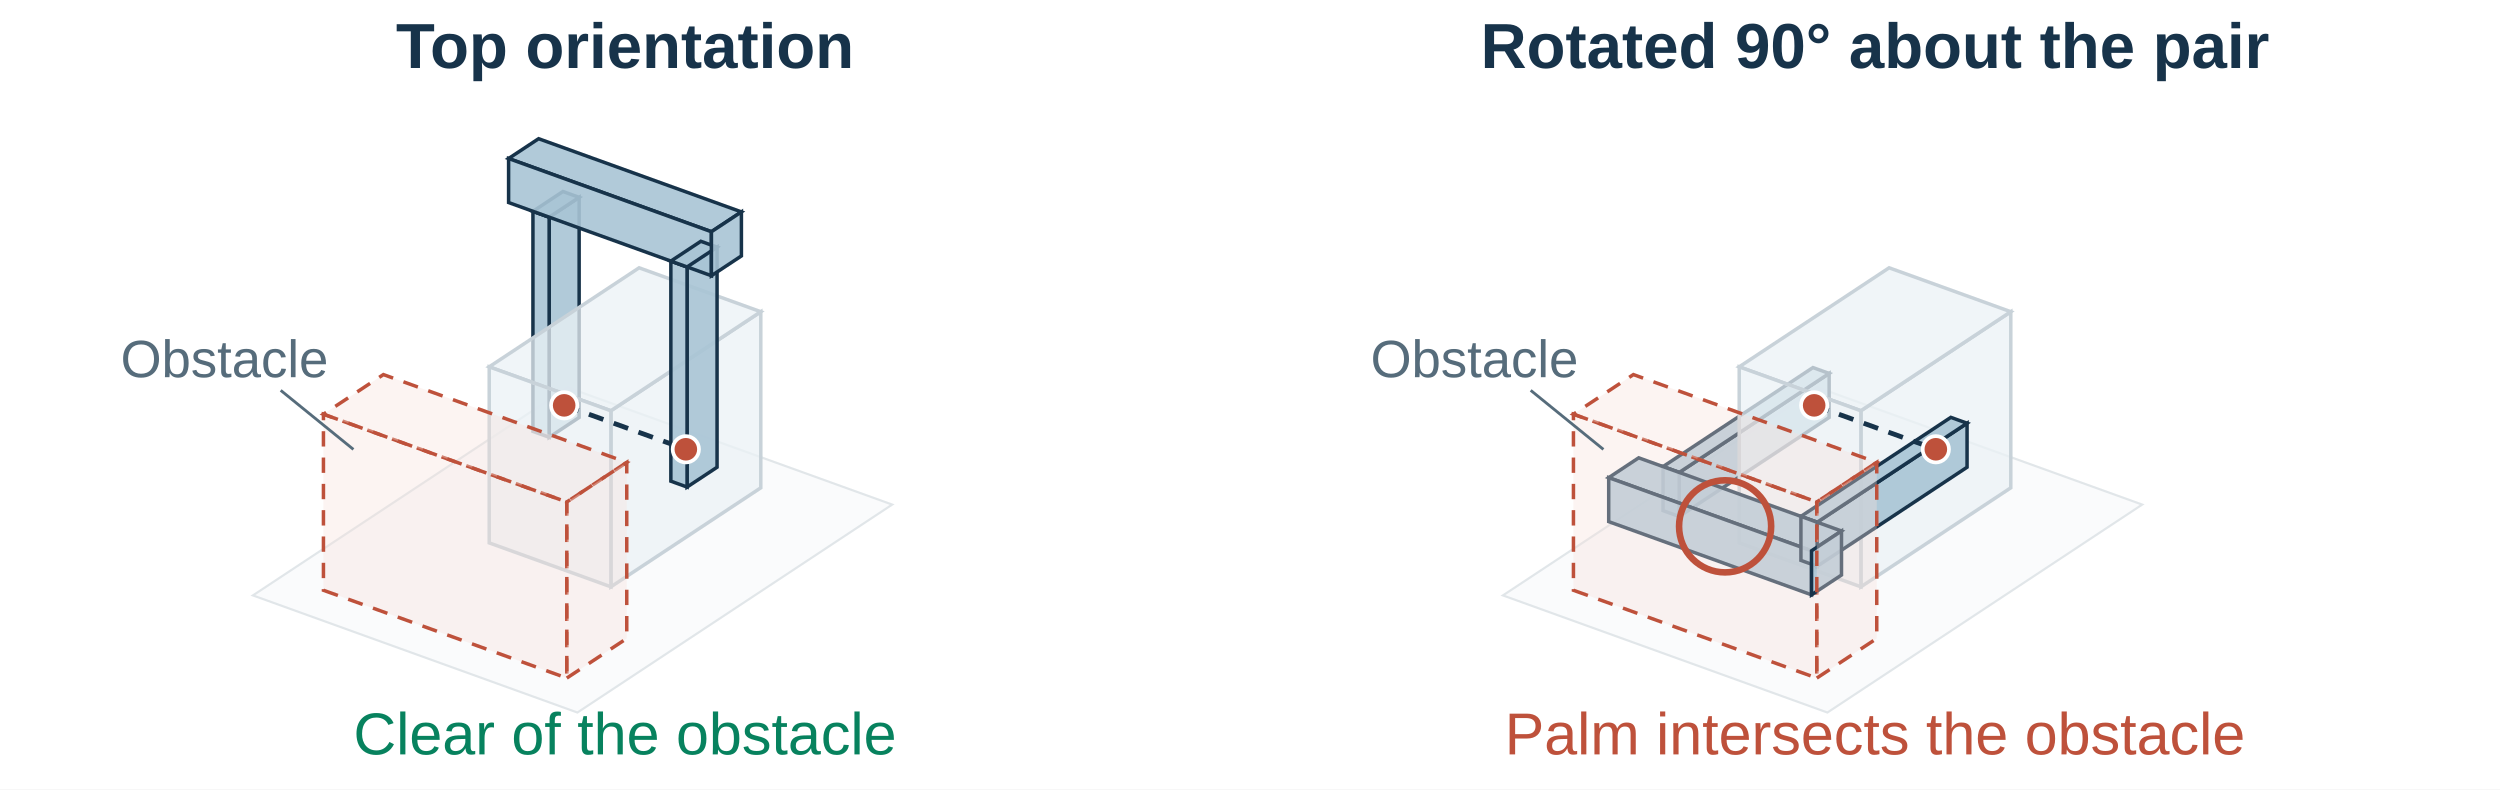
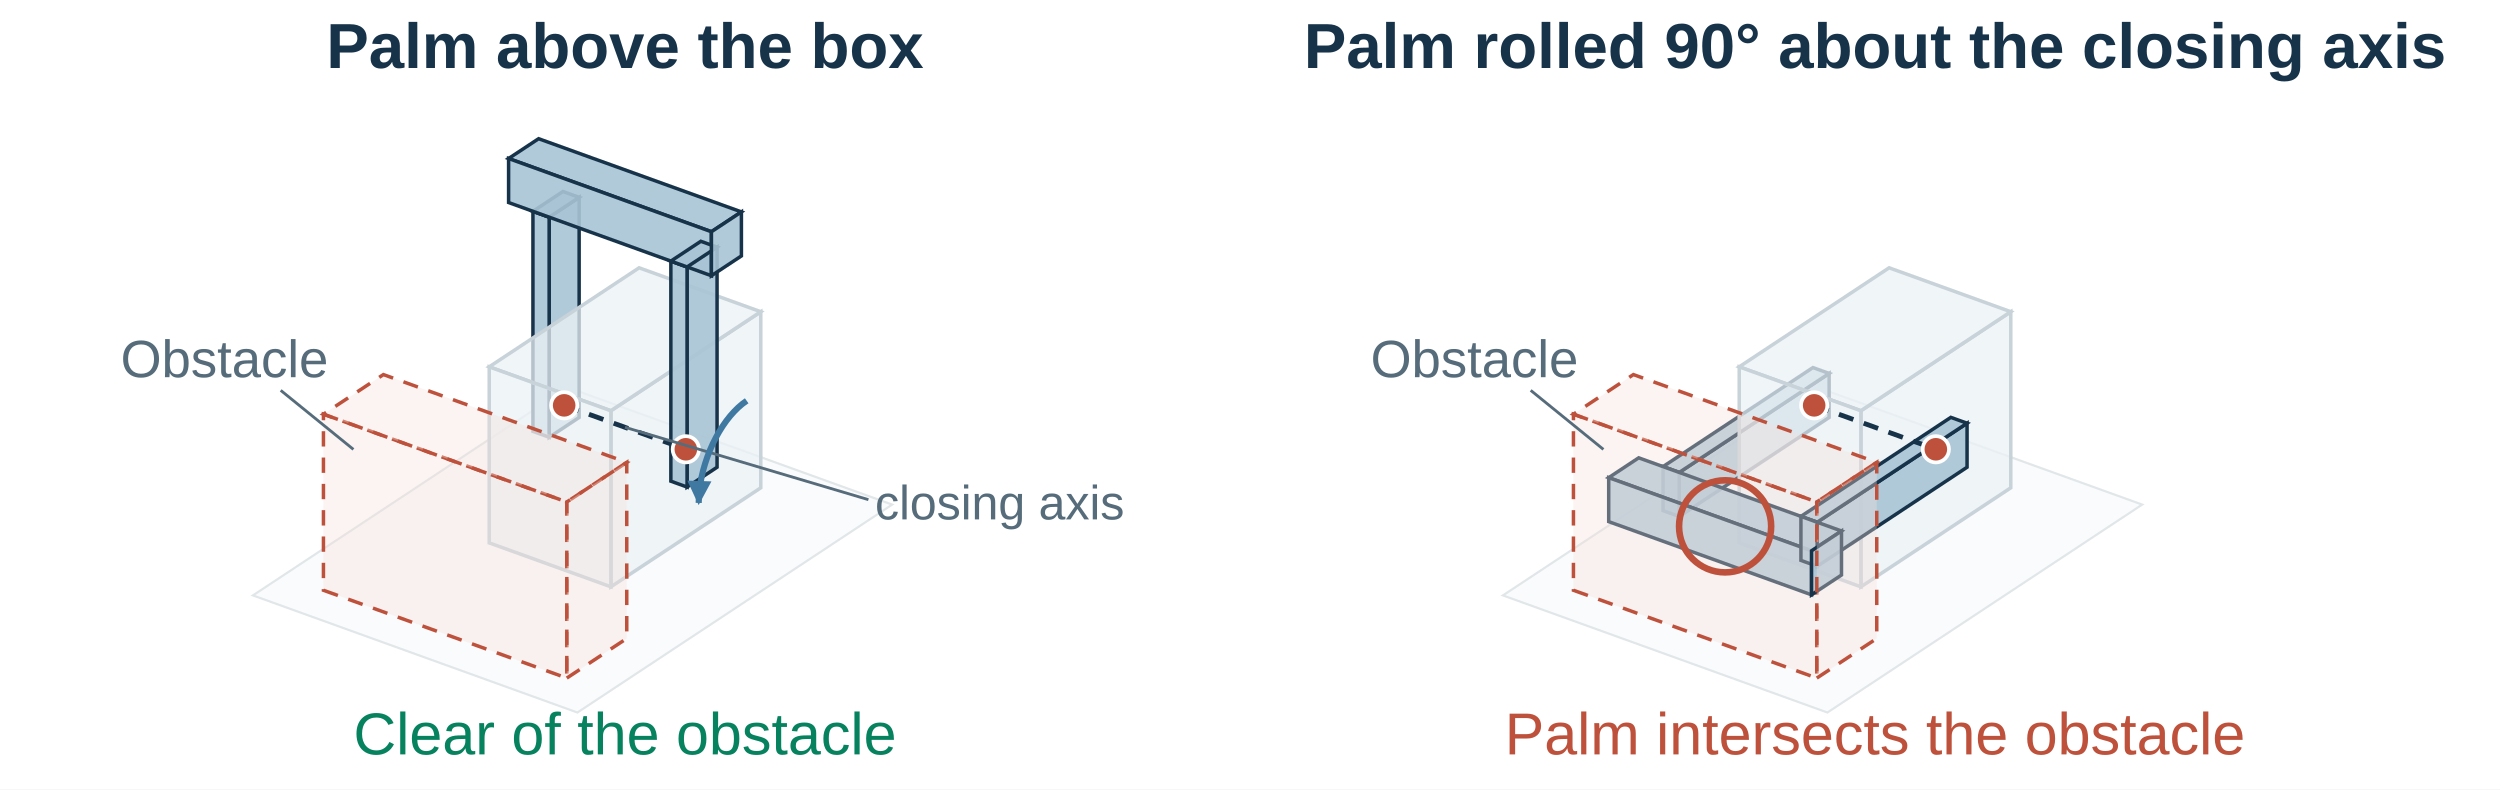
<svg xmlns="http://www.w3.org/2000/svg" width="1140" height="360" viewBox="0 0 1140 360" role="img">
  <style>text{font-family:Arial,Helvetica,sans-serif}</style>
  <rect width="1140" height="360" fill="white" />
  <defs>
    <marker id="navy" markerWidth="11" markerHeight="11" refX="10" refY="5.5" orient="auto" markerUnits="userSpaceOnUse">
      <path d="M0,0L11,5.5L0,11Z" fill="#17334a" />
    </marker>
    <marker id="slate" markerWidth="11" markerHeight="11" refX="10" refY="5.5" orient="auto" markerUnits="userSpaceOnUse">
      <path d="M0,0L11,5.5L0,11Z" fill="#566c7b" />
    </marker>
    <marker id="coral" markerWidth="11" markerHeight="11" refX="10" refY="5.5" orient="auto" markerUnits="userSpaceOnUse">
      <path d="M0,0L11,5.5L0,11Z" fill="#be513b" />
    </marker>
    <marker id="green" markerWidth="11" markerHeight="11" refX="10" refY="5.5" orient="auto" markerUnits="userSpaceOnUse">
      <path d="M0,0L11,5.5L0,11Z" fill="#07825e" />
    </marker>
    <marker id="blue" markerWidth="11" markerHeight="11" refX="10" refY="5.5" orient="auto" markerUnits="userSpaceOnUse">
      <path d="M0,0L11,5.5L0,11Z" fill="#3f78a1" />
    </marker>
  </defs>
-   <text x="285.00" y="31.00" font-size="29" fill="#17334a" text-anchor="middle" font-weight="bold">Top orientation</text>
+   <text x="285.00" y="31.00" font-size="29" fill="#17334a" text-anchor="middle" font-weight="bold">Palm above the box</text>
  <polygon points="115.32,271.51 263.29,324.91 406.83,230.09 258.86,176.70" fill="#fafbfc" stroke="#e1e6e9" stroke-width="1" fill-opacity="1" />
  <polygon points="250.42,199.39 264.09,190.36 264.09,90.00 250.42,99.03" fill="#a9c4d5" stroke="#17334a" stroke-width="1.6" fill-opacity="0.9" />
  <polygon points="243.02,196.72 250.42,199.39 250.42,99.03 243.02,96.36" fill="#a9c4d5" stroke="#17334a" stroke-width="1.6" fill-opacity="0.9" />
  <polygon points="278.57,267.59 346.92,222.44 346.92,142.15 278.57,187.30" fill="#eaf1f5" stroke="#c8d2d9" stroke-width="1.6" fill-opacity="0.75" />
  <polygon points="223.08,167.27 278.57,187.30 346.92,142.15 291.43,122.12" fill="#eaf1f5" stroke="#c8d2d9" stroke-width="1.6" fill-opacity="0.75" />
  <polygon points="243.02,96.36 250.42,99.03 264.09,90.00 256.69,87.33" fill="#a9c4d5" stroke="#17334a" stroke-width="1.6" fill-opacity="0.9" />
  <polygon points="223.08,247.56 278.57,267.59 278.57,187.30 223.08,167.27" fill="#eaf1f5" stroke="#c8d2d9" stroke-width="1.6" fill-opacity="0.75" />
  <polygon points="313.31,222.09 326.98,213.06 326.98,112.69 313.31,121.73" fill="#a9c4d5" stroke="#17334a" stroke-width="1.6" fill-opacity="0.9" />
  <polygon points="305.91,219.42 313.31,222.09 313.31,121.73 305.91,119.06" fill="#a9c4d5" stroke="#17334a" stroke-width="1.6" fill-opacity="0.9" />
  <polygon points="231.92,72.28 324.40,105.66 338.08,96.63 245.60,63.25" fill="#a9c4d5" stroke="#17334a" stroke-width="1.6" fill-opacity="0.9" />
  <polygon points="231.92,92.36 324.40,125.73 324.40,105.66 231.92,72.28" fill="#a9c4d5" stroke="#17334a" stroke-width="1.6" fill-opacity="0.9" />
  <polygon points="305.91,119.06 313.31,121.73 326.98,112.69 319.58,110.03" fill="#a9c4d5" stroke="#17334a" stroke-width="1.6" fill-opacity="0.9" />
  <polygon points="324.40,125.73 338.08,116.70 338.08,96.63 324.40,105.66" fill="#a9c4d5" stroke="#17334a" stroke-width="1.6" fill-opacity="0.9" />
  <polygon points="147.49,269.16 258.46,309.20 258.46,228.91 147.49,188.87" fill="#f5dfd9" stroke="#be513b" stroke-width="1.6" fill-opacity="0.35" stroke-dasharray="7 5" />
  <polygon points="147.49,188.87 258.46,228.91 285.80,210.85 174.83,170.81" fill="#f5dfd9" stroke="#be513b" stroke-width="1.6" fill-opacity="0.35" stroke-dasharray="7 5" />
  <polygon points="258.46,309.20 285.80,291.14 285.80,210.85 258.46,228.91" fill="#f5dfd9" stroke="#be513b" stroke-width="1.6" fill-opacity="0.35" stroke-dasharray="7 5" />
  <line x1="257.26" y1="184.84" x2="312.74" y2="204.87" stroke="#17334a" stroke-width="2.2" opacity="1" stroke-dasharray="7 5" />
  <circle cx="257.26" cy="184.84" r="6" fill="#be513b" stroke="white" stroke-width="1.7" />
  <circle cx="312.74" cy="204.87" r="6" fill="#be513b" stroke="white" stroke-width="1.7" />
  <text x="55.00" y="172.00" font-size="24" fill="#566c7b" text-anchor="start" font-weight="normal">Obstacle</text>
  <line x1="128.00" y1="178.00" x2="161.16" y2="204.93" stroke="#566c7b" stroke-width="1.3" opacity="1" />
+   <line x1="396.00" y1="227.85" x2="285.00" y2="194.85" stroke="#566c7b" stroke-width="1.3" opacity="1" />
+   <text x="399.00" y="236.85" font-size="22" fill="#566c7b" text-anchor="start" font-weight="normal">closing axis</text>
+   <polyline points="340.49,182.76 338.58,184.14 336.69,185.76 334.83,187.60 333.01,189.64 331.24,191.88 329.55,194.29 327.94,196.86 326.43,199.56 325.02,202.39 323.73,205.30 322.57,208.29 321.55,211.33 320.66,214.40 319.93,217.47 319.36,220.52 318.95,223.53 318.70,226.47 318.61,229.33" fill="none" stroke="#3f78a1" stroke-width="2.8" marker-end="url(#blue)" />
  <text x="285.00" y="344.00" font-size="27" fill="#07825e" text-anchor="middle" font-weight="normal">Clear of the obstacle</text>
-   <text x="855.00" y="31.00" font-size="29" fill="#17334a" text-anchor="middle" font-weight="bold">Rotated 90° about the pair</text>
+   <text x="855.00" y="31.00" font-size="29" fill="#17334a" text-anchor="middle" font-weight="bold">Palm rolled 90° about the closing axis</text>
  <polygon points="685.32,271.51 833.29,324.91 976.83,230.09 828.86,176.70" fill="#fafbfc" stroke="#e1e6e9" stroke-width="1" fill-opacity="1" />
  <polygon points="765.74,235.52 834.09,190.36 834.09,170.29 765.74,215.44" fill="#a9c4d5" stroke="#17334a" stroke-width="1.6" fill-opacity="0.9" />
  <polygon points="758.34,212.77 765.74,215.44 834.09,170.29 826.69,167.62" fill="#a9c4d5" stroke="#17334a" stroke-width="1.6" fill-opacity="0.9" />
  <polygon points="848.57,267.59 916.92,222.44 916.92,142.15 848.57,187.30" fill="#eaf1f5" stroke="#c8d2d9" stroke-width="1.6" fill-opacity="0.75" />
  <polygon points="793.08,167.27 848.57,187.30 916.92,142.15 861.43,122.12" fill="#eaf1f5" stroke="#c8d2d9" stroke-width="1.6" fill-opacity="0.75" />
  <polygon points="793.08,247.56 848.57,267.59 848.57,187.30 793.08,167.27" fill="#eaf1f5" stroke="#c8d2d9" stroke-width="1.6" fill-opacity="0.75" />
  <polygon points="758.34,232.85 765.74,235.52 765.74,215.44 758.34,212.77" fill="#a9c4d5" stroke="#17334a" stroke-width="1.6" fill-opacity="0.9" />
  <polygon points="828.62,258.21 896.98,213.06 896.98,192.99 828.62,238.14" fill="#a9c4d5" stroke="#17334a" stroke-width="1.6" fill-opacity="0.9" />
  <polygon points="821.22,235.47 828.62,238.14 896.98,192.99 889.58,190.32" fill="#a9c4d5" stroke="#17334a" stroke-width="1.6" fill-opacity="0.9" />
  <polygon points="733.57,217.80 826.05,251.17 839.72,242.14 747.24,208.77" fill="#a9c4d5" stroke="#17334a" stroke-width="1.6" fill-opacity="0.9" />
  <polygon points="733.57,237.87 826.05,271.24 826.05,251.17 733.57,217.80" fill="#a9c4d5" stroke="#17334a" stroke-width="1.6" fill-opacity="0.9" />
  <polygon points="821.22,255.54 828.62,258.21 828.62,238.14 821.22,235.47" fill="#a9c4d5" stroke="#17334a" stroke-width="1.6" fill-opacity="0.9" />
  <polygon points="717.49,269.16 828.46,309.20 828.46,228.91 717.49,188.87" fill="#f5dfd9" stroke="#be513b" stroke-width="1.6" fill-opacity="0.35" stroke-dasharray="7 5" />
  <polygon points="717.49,188.87 828.46,228.91 855.80,210.85 744.83,170.81" fill="#f5dfd9" stroke="#be513b" stroke-width="1.6" fill-opacity="0.35" stroke-dasharray="7 5" />
  <polygon points="826.05,271.24 839.72,262.21 839.72,242.14 826.05,251.17" fill="#a9c4d5" stroke="#17334a" stroke-width="1.6" fill-opacity="0.9" />
  <polygon points="828.46,309.20 855.80,291.14 855.80,210.85 828.46,228.91" fill="#f5dfd9" stroke="#be513b" stroke-width="1.6" fill-opacity="0.35" stroke-dasharray="7 5" />
  <line x1="827.26" y1="184.84" x2="882.74" y2="204.87" stroke="#17334a" stroke-width="2.2" opacity="1" stroke-dasharray="7 5" />
  <circle cx="827.26" cy="184.84" r="6" fill="#be513b" stroke="white" stroke-width="1.7" />
  <circle cx="882.74" cy="204.87" r="6" fill="#be513b" stroke="white" stroke-width="1.7" />
  <text x="625.00" y="172.00" font-size="24" fill="#566c7b" text-anchor="start" font-weight="normal">Obstacle</text>
  <line x1="698.00" y1="178.00" x2="731.16" y2="204.93" stroke="#566c7b" stroke-width="1.3" opacity="1" />
  <circle cx="786.65" cy="240.01" r="21" fill="none" stroke="#be513b" stroke-width="3" />
  <text x="855.00" y="344.00" font-size="27" fill="#be513b" text-anchor="middle" font-weight="normal">Palm intersects the obstacle</text>
</svg>
